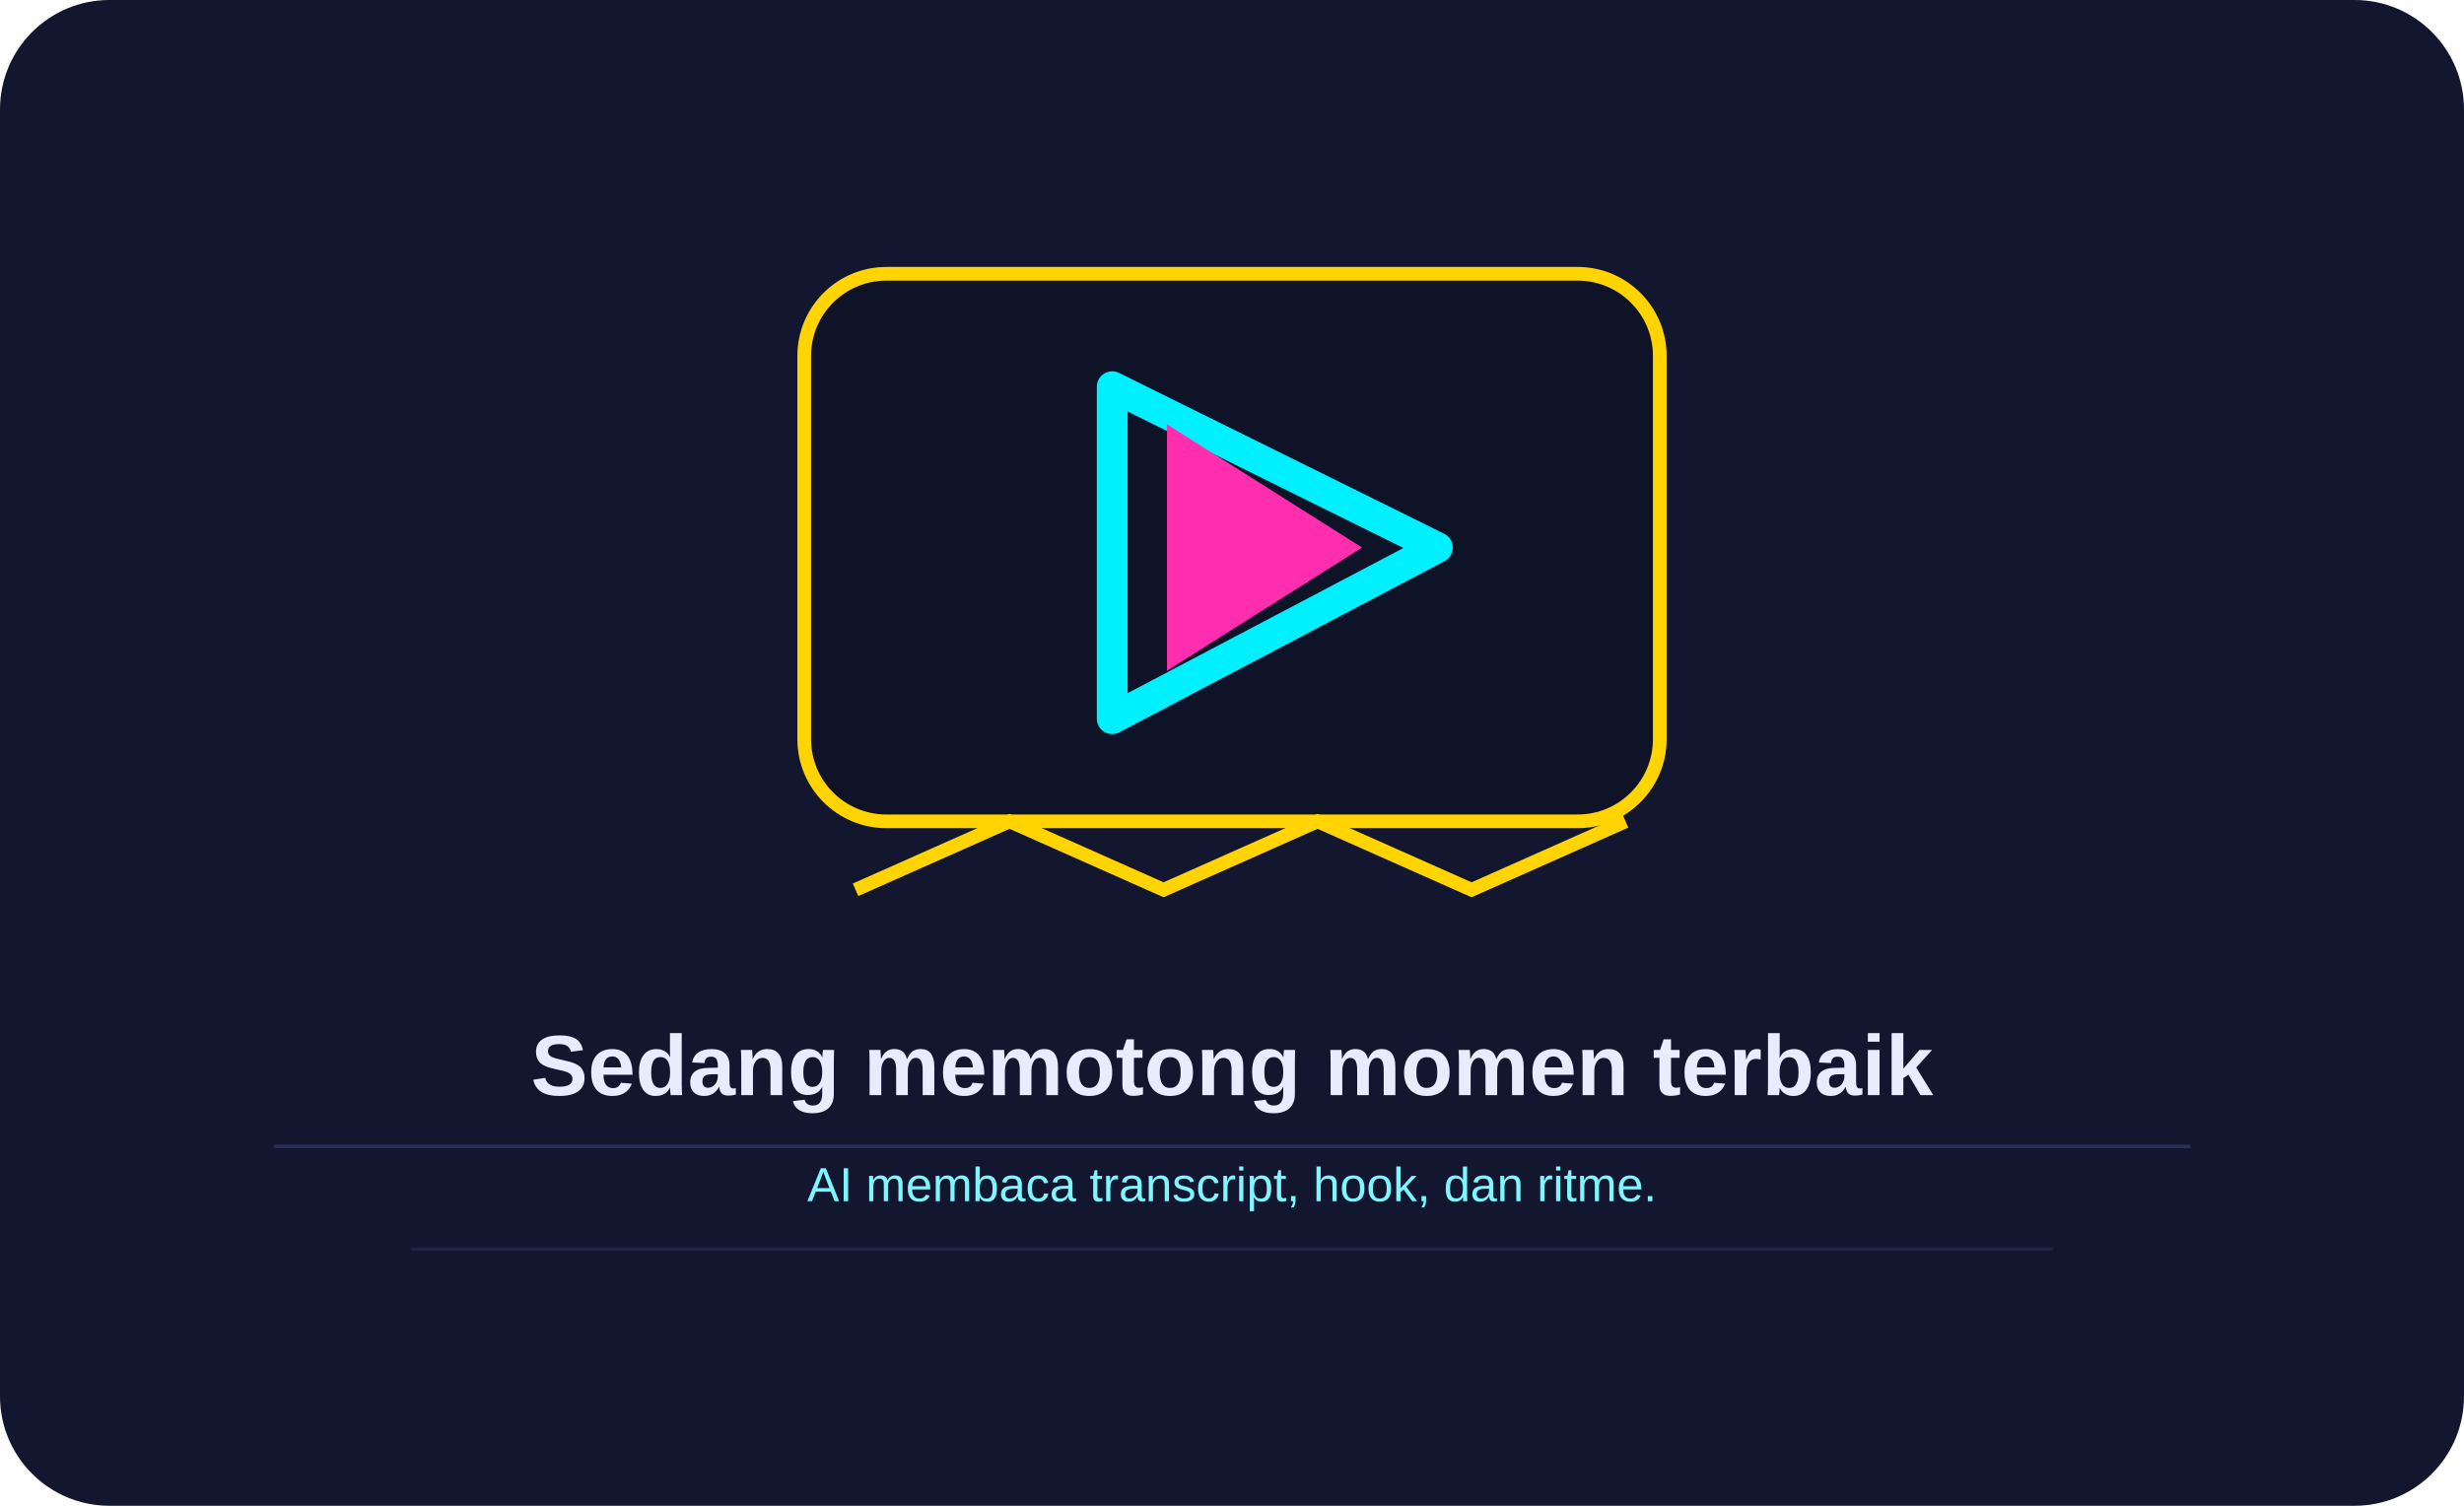
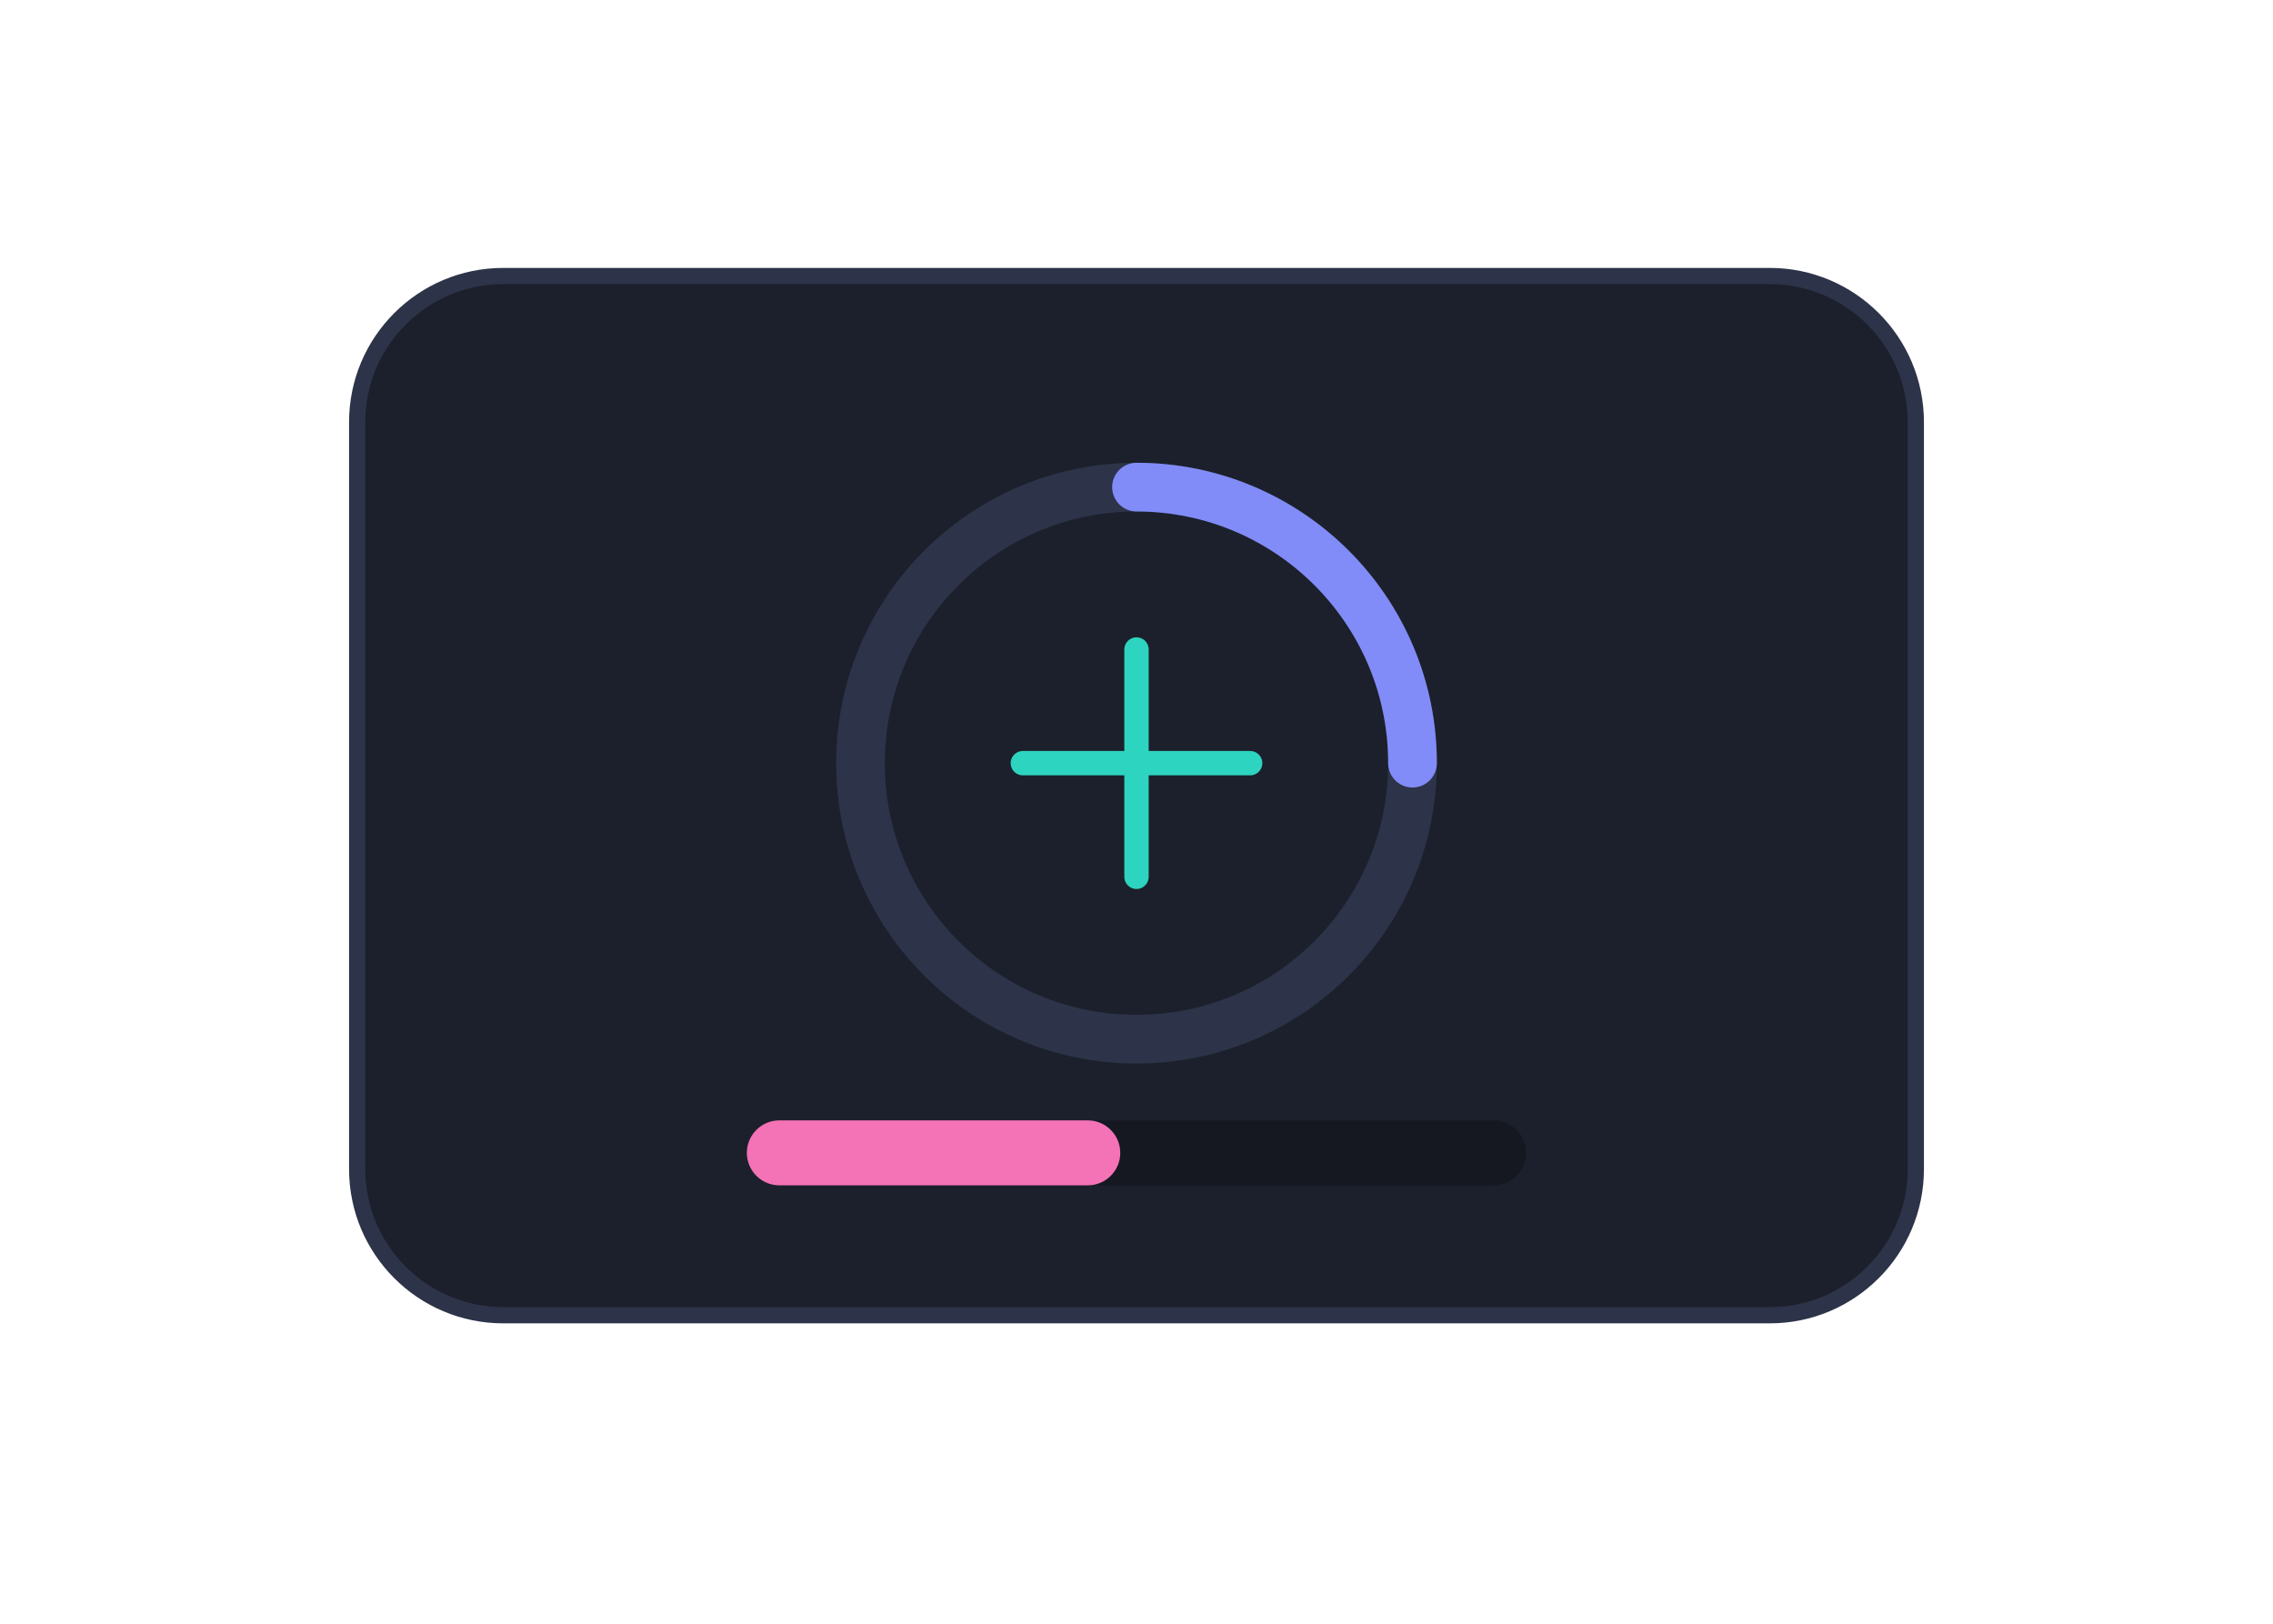
- <svg xmlns="http://www.w3.org/2000/svg" viewBox="0 0 720 440" fill="none">
-   <rect width="720" height="440" rx="32" fill="#12162E" />
-   <path d="M80 335 H640" stroke="#2A3156" />
-   <path d="M120 365 H600" stroke="#2A3156" opacity=".5" />
-   <rect x="235" y="80" width="250" height="160" rx="24" fill="#0F1328" stroke="#FFD400" stroke-width="4" />
-   <path d="M325 113 L420 160 L325 210 Z" stroke="#00F0FF" stroke-width="9" stroke-linejoin="round" />
-   <path d="M341 124 L398 160 L341 196 Z" fill="#FF2EAE" />
-   <path d="M250 260 L295 240 L340 260 L385 240 L430 260 L475 240" stroke="#FFD400" stroke-width="4" />
-   <text x="360" y="320" fill="#E8ECFF" font-family="Arial, Helvetica, sans-serif" font-size="25" font-weight="800" text-anchor="middle" letter-spacing="0">Sedang memotong momen terbaik</text>
-   <text x="360" y="351" fill="#7DF6FF" font-family="Arial, Helvetica, sans-serif" font-size="14" font-weight="500" text-anchor="middle" letter-spacing="0">AI membaca transcript, hook, dan ritme.</text>
+ <svg xmlns="http://www.w3.org/2000/svg" viewBox="0 0 280 200" fill="none">
+   <rect x="44" y="34" width="192" height="128" rx="18" fill="#1C202C" stroke="#2D3348" stroke-width="2" />
+   <circle cx="140" cy="94" r="34" stroke="#2D3348" stroke-width="6" />
+   <path d="M140 60 A34 34 0 0 1 174 94" stroke="#818CF8" stroke-width="6" stroke-linecap="round" />
+   <path d="M126 94 H154 M140 80 V108" stroke="#2DD4BF" stroke-width="3" stroke-linecap="round" />
+   <rect x="92" y="138" width="96" height="8" rx="4" fill="#151821" />
+   <rect x="92" y="138" width="46" height="8" rx="4" fill="#F472B6" />
</svg>
